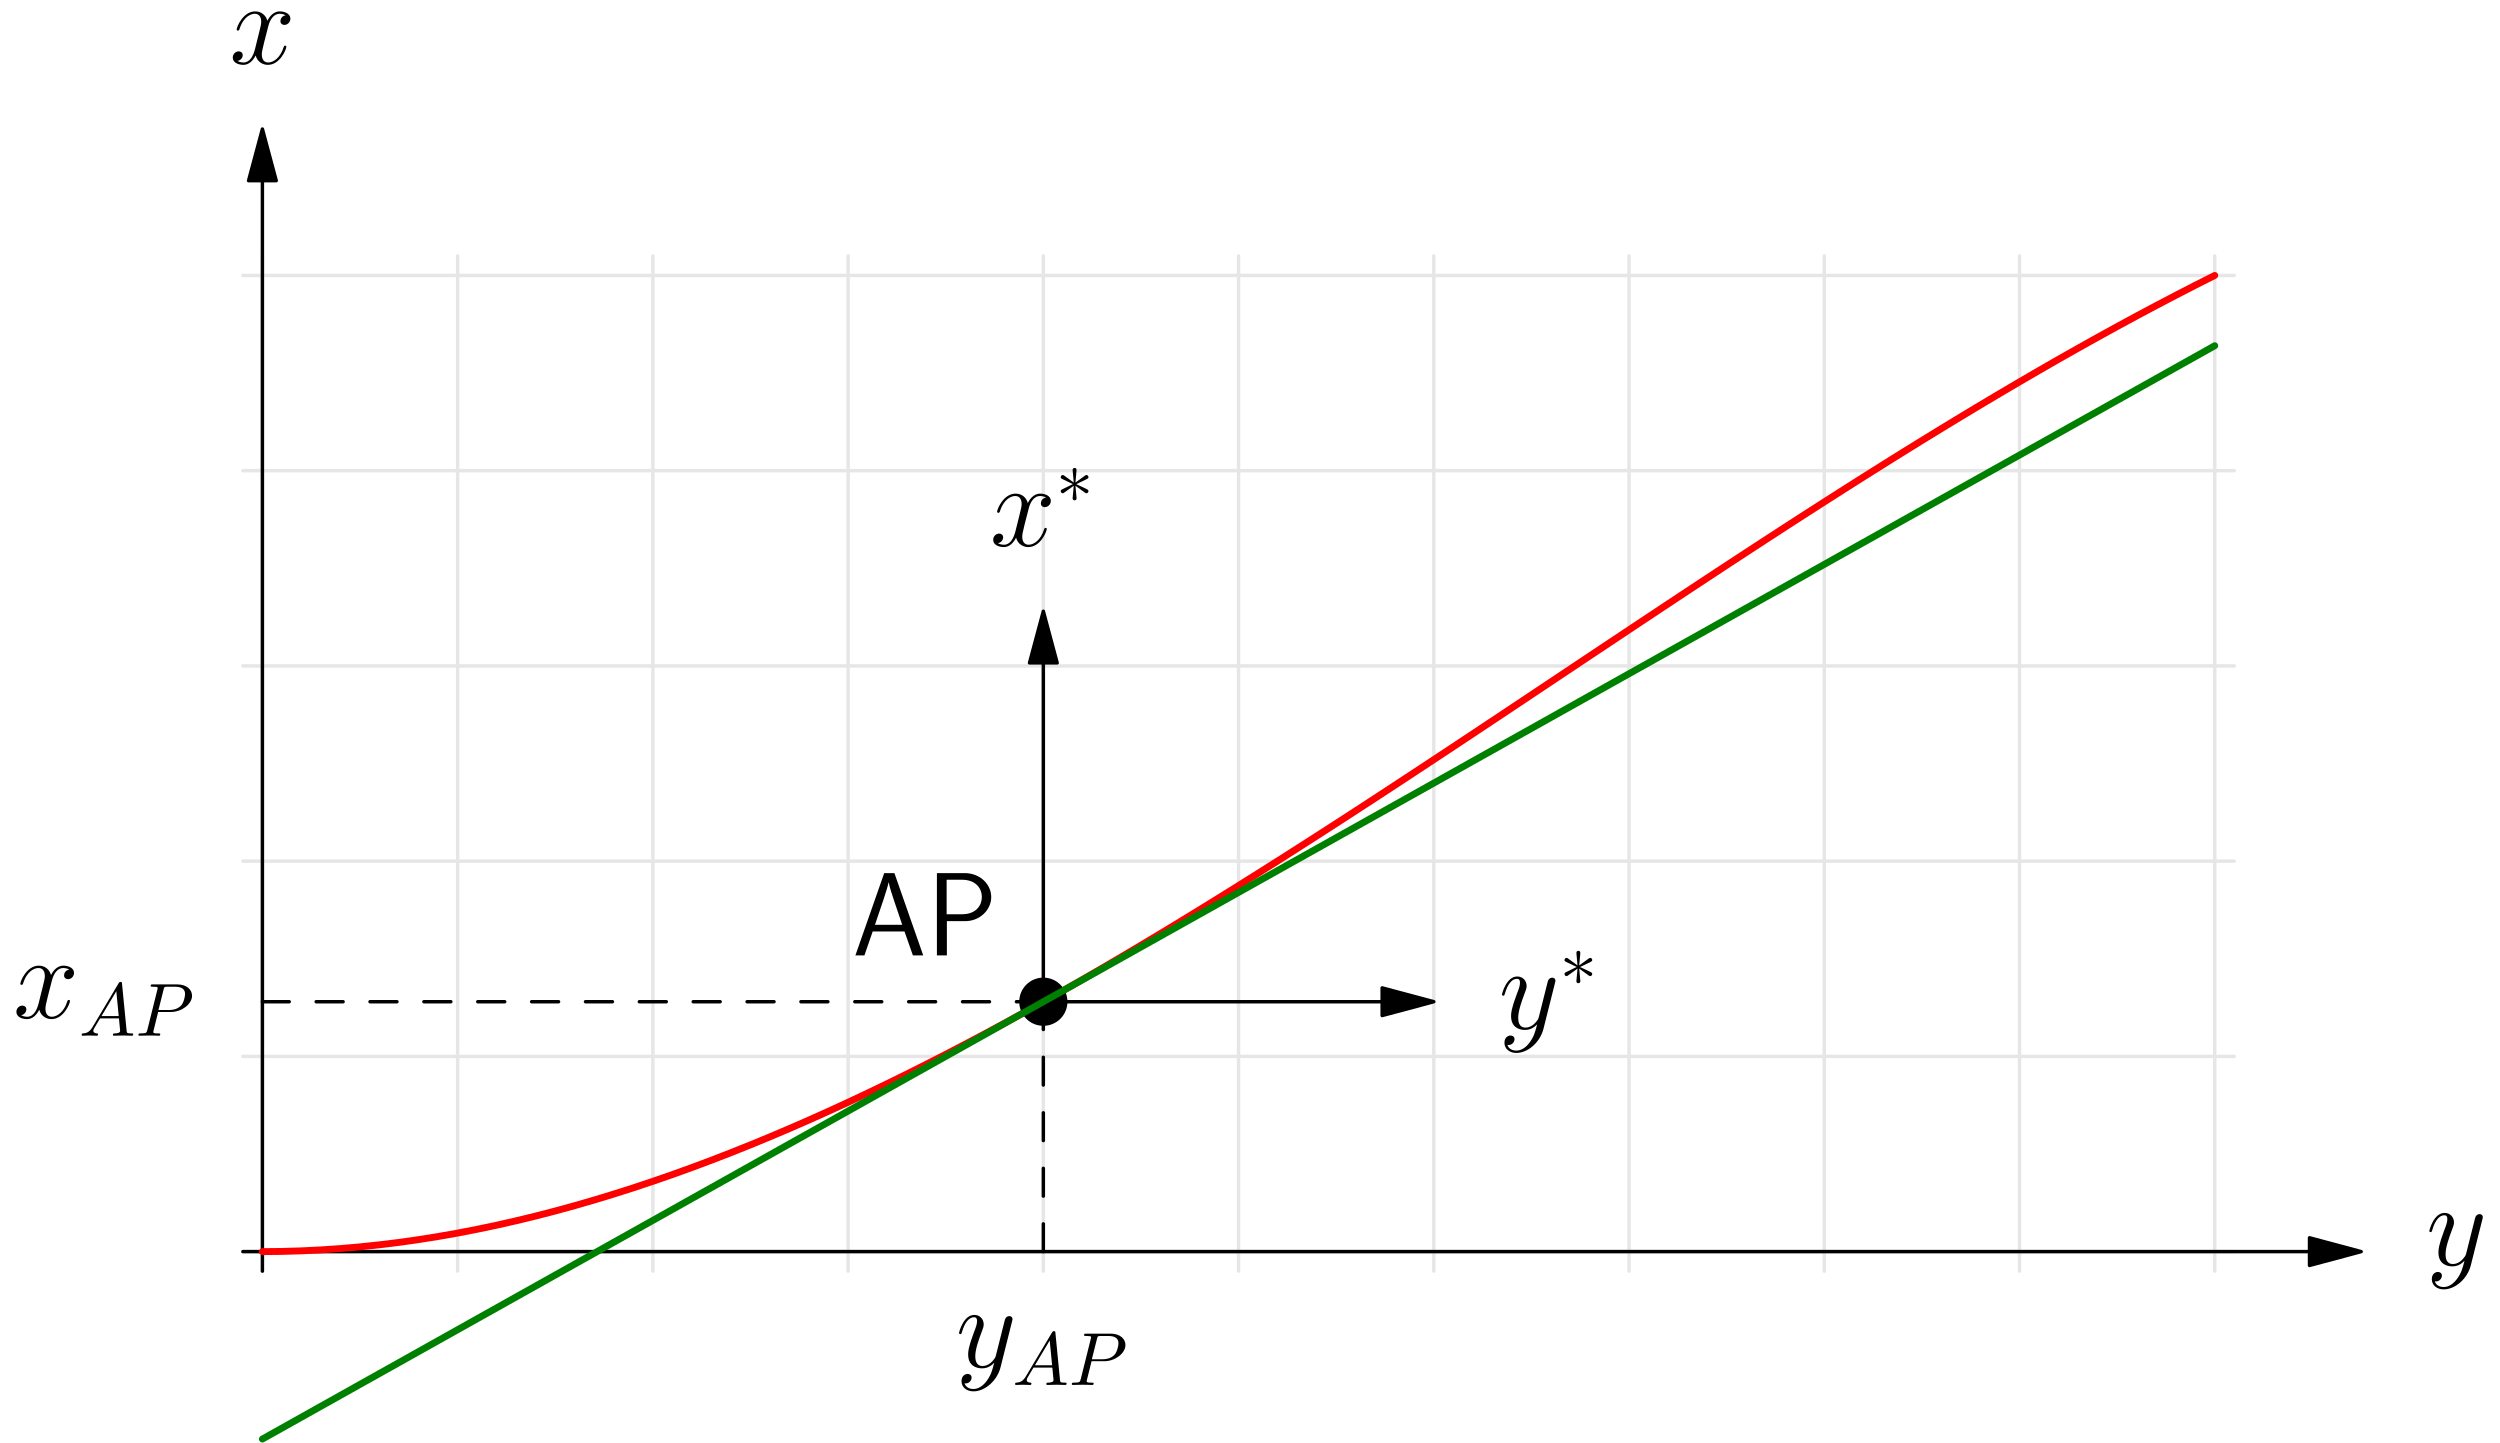
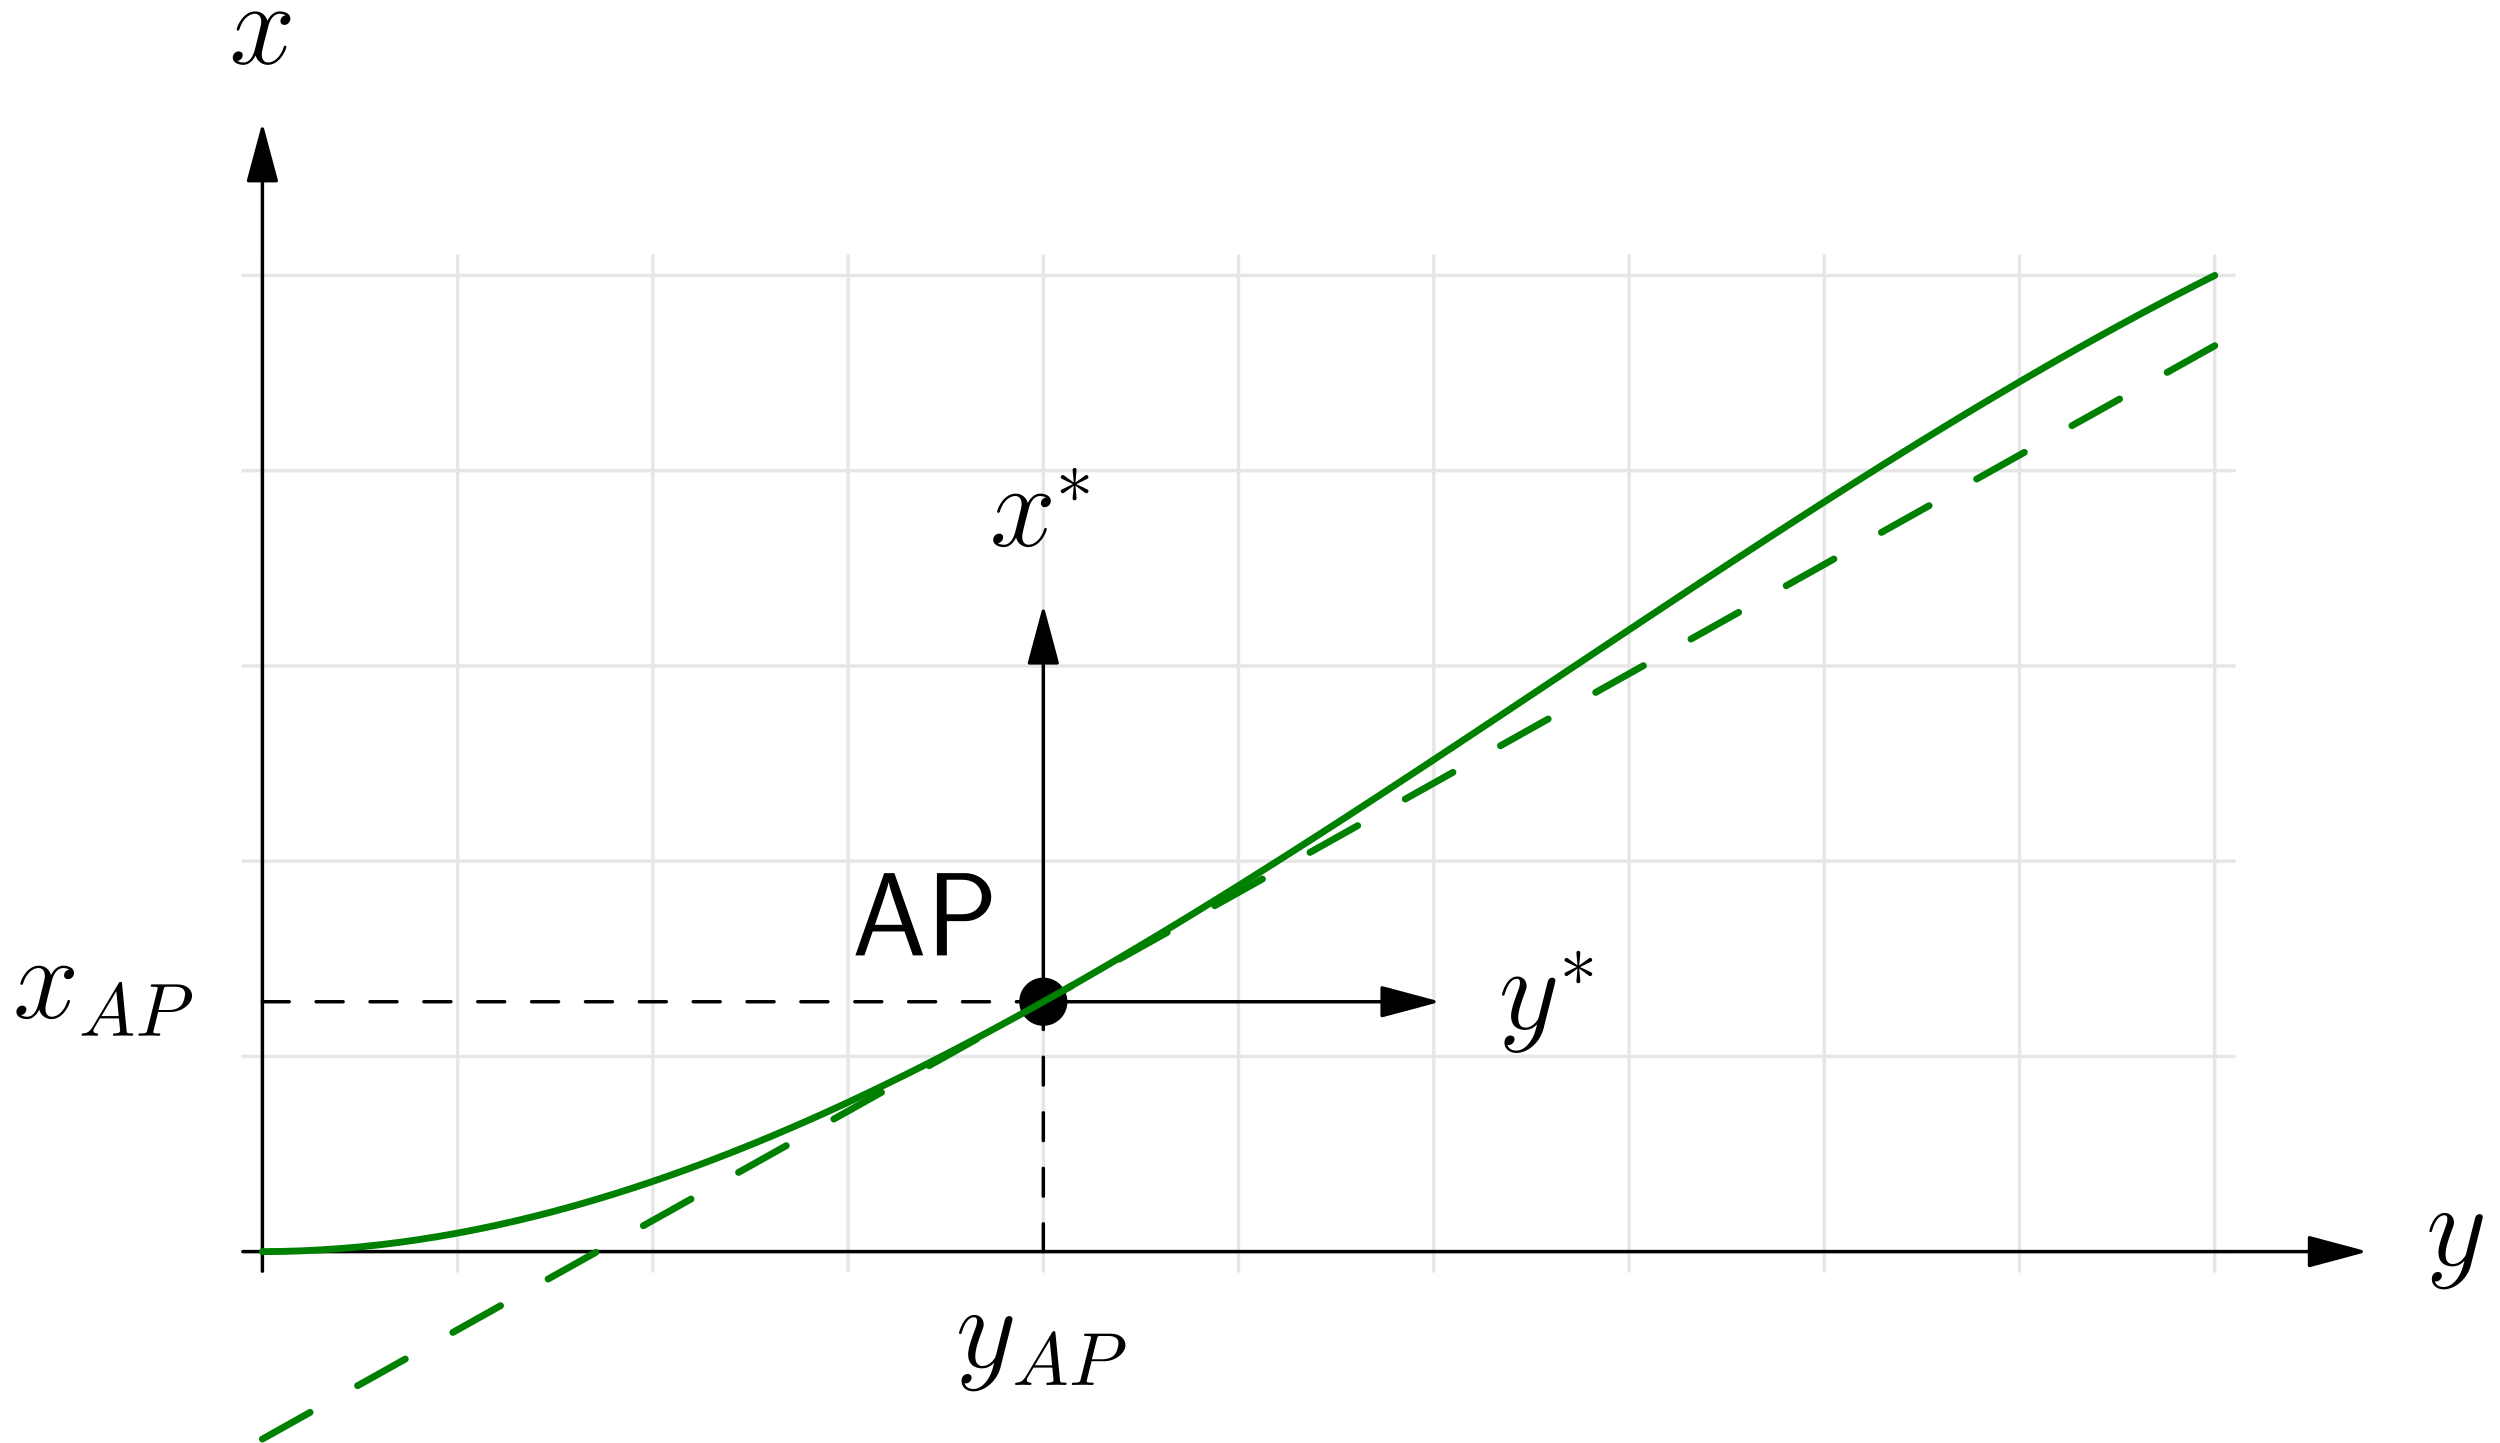
<svg xmlns="http://www.w3.org/2000/svg" xmlns:xlink="http://www.w3.org/1999/xlink" version="1.1" width="362.98pt" height="209.437pt" viewBox="94.508 235.583 362.98 209.437">
  <defs>
    <path id="g0-65" d="M6.111-11.948H4.631L.448 0H1.756L2.961-3.478H7.575L8.797 0H10.295L6.111-11.948ZM7.248-4.442H3.288C4.114-6.852 5.147-9.847 5.268-10.622H5.285C5.406-9.916 5.75-8.883 6.043-8.005L7.248-4.442Z" />
    <path id="g0-80" d="M5.664-4.975C7.73-4.975 9.417-6.576 9.417-8.47C9.417-10.329 7.799-11.948 5.561-11.948H1.532V0H2.978V-4.975H5.664ZM5.182-10.983C7.179-10.983 8.057-9.727 8.057-8.47C8.057-7.299 7.248-5.974 5.182-5.974H2.944V-10.983H5.182Z" />
    <path id="g1-3" d="M3-4.658C3.011-4.811 3.011-5.073 2.727-5.073C2.553-5.073 2.411-4.931 2.444-4.789V-4.647L2.596-2.956L1.2-3.971C1.102-4.025 1.08-4.047 1.004-4.047C.851-4.047 .709-3.895 .709-3.742C.709-3.567 .818-3.524 .927-3.469L2.476-2.727L.971-1.996C.796-1.909 .709-1.865 .709-1.702S.851-1.396 1.004-1.396C1.08-1.396 1.102-1.396 1.375-1.604L2.596-2.487L2.433-.655C2.433-.425 2.629-.371 2.716-.371C2.847-.371 3.011-.447 3.011-.655L2.847-2.487L4.244-1.473C4.342-1.418 4.364-1.396 4.44-1.396C4.593-1.396 4.735-1.549 4.735-1.702C4.735-1.865 4.636-1.92 4.505-1.985C3.851-2.313 3.829-2.313 2.967-2.716L4.473-3.447C4.647-3.535 4.735-3.578 4.735-3.742S4.593-4.047 4.44-4.047C4.364-4.047 4.342-4.047 4.069-3.84L2.847-2.956L3-4.658Z" />
    <path id="g2-65" d="M1.953-1.255C1.516-.524 1.091-.371 .611-.338C.48-.327 .382-.327 .382-.12C.382-.055 .436 0 .524 0C.818 0 1.156-.033 1.462-.033C1.822-.033 2.204 0 2.553 0C2.618 0 2.76 0 2.76-.207C2.76-.327 2.662-.338 2.585-.338C2.335-.36 2.073-.447 2.073-.72C2.073-.851 2.138-.971 2.225-1.124L3.055-2.52H5.793C5.815-2.291 5.967-.807 5.967-.698C5.967-.371 5.4-.338 5.182-.338C5.029-.338 4.92-.338 4.92-.12C4.92 0 5.051 0 5.073 0C5.52 0 5.989-.033 6.436-.033C6.709-.033 7.396 0 7.669 0C7.735 0 7.865 0 7.865-.218C7.865-.338 7.756-.338 7.615-.338C6.938-.338 6.938-.415 6.905-.731L6.24-7.549C6.218-7.767 6.218-7.811 6.033-7.811C5.858-7.811 5.815-7.735 5.749-7.625L1.953-1.255ZM3.262-2.858L5.411-6.458L5.76-2.858H3.262Z" />
    <path id="g2-80" d="M3.305-3.447H5.16C6.709-3.447 8.225-4.582 8.225-5.804C8.225-6.644 7.505-7.451 6.076-7.451H2.542C2.335-7.451 2.215-7.451 2.215-7.244C2.215-7.113 2.313-7.113 2.531-7.113C2.673-7.113 2.869-7.102 3-7.091C3.175-7.069 3.24-7.036 3.24-6.916C3.24-6.873 3.229-6.84 3.196-6.709L1.735-.851C1.625-.425 1.604-.338 .742-.338C.556-.338 .436-.338 .436-.131C.436 0 .567 0 .6 0C.905 0 1.68-.033 1.985-.033C2.215-.033 2.455-.022 2.684-.022C2.924-.022 3.164 0 3.393 0C3.469 0 3.611 0 3.611-.218C3.611-.338 3.513-.338 3.305-.338C2.902-.338 2.596-.338 2.596-.535C2.596-.6 2.618-.655 2.629-.72L3.305-3.447ZM4.091-6.698C4.189-7.08 4.211-7.113 4.68-7.113H5.727C6.633-7.113 7.211-6.818 7.211-6.065C7.211-5.64 6.993-4.702 6.567-4.309C6.022-3.818 5.367-3.731 4.887-3.731H3.349L4.091-6.698Z" />
    <path id="g3-120" d="M8.16-7.024C7.609-6.921 7.403-6.507 7.403-6.18C7.403-5.767 7.73-5.629 7.971-5.629C8.487-5.629 8.849-6.077 8.849-6.542C8.849-7.265 8.022-7.592 7.299-7.592C6.249-7.592 5.664-6.559 5.509-6.232C5.113-7.523 4.046-7.592 3.736-7.592C1.98-7.592 1.05-5.337 1.05-4.958C1.05-4.889 1.119-4.803 1.24-4.803C1.377-4.803 1.412-4.906 1.446-4.975C2.031-6.886 3.185-7.248 3.684-7.248C4.459-7.248 4.614-6.525 4.614-6.111C4.614-5.733 4.51-5.337 4.304-4.51L3.719-2.152C3.46-1.119 2.961-.172 2.049-.172C1.963-.172 1.532-.172 1.171-.396C1.79-.516 1.928-1.033 1.928-1.24C1.928-1.584 1.67-1.79 1.343-1.79C.93-1.79 .482-1.429 .482-.878C.482-.155 1.291 .172 2.031 .172C2.858 .172 3.443-.482 3.805-1.188C4.08-.172 4.941 .172 5.578 .172C7.334 .172 8.263-2.083 8.263-2.462C8.263-2.548 8.195-2.617 8.091-2.617C7.936-2.617 7.919-2.531 7.867-2.393C7.403-.878 6.404-.172 5.629-.172C5.027-.172 4.7-.62 4.7-1.326C4.7-1.704 4.769-1.98 5.044-3.116L5.647-5.457C5.905-6.49 6.49-7.248 7.282-7.248C7.317-7.248 7.799-7.248 8.16-7.024Z" />
    <path id="g3-121" d="M4.528 1.928C4.063 2.582 3.391 3.168 2.548 3.168C2.341 3.168 1.515 3.133 1.257 2.341C1.308 2.359 1.394 2.359 1.429 2.359C1.945 2.359 2.29 1.911 2.29 1.515S1.963 .981 1.704 .981C1.429 .981 .826 1.188 .826 2.031C.826 2.909 1.567 3.512 2.548 3.512C4.269 3.512 6.008 1.928 6.49 .017L8.177-6.697C8.195-6.783 8.229-6.886 8.229-6.989C8.229-7.248 8.022-7.42 7.764-7.42C7.609-7.42 7.248-7.351 7.11-6.835L5.836-1.773C5.75-1.463 5.75-1.429 5.612-1.24C5.268-.757 4.7-.172 3.873-.172C2.909-.172 2.823-1.119 2.823-1.584C2.823-2.565 3.288-3.891 3.753-5.13C3.942-5.629 4.046-5.87 4.046-6.215C4.046-6.938 3.529-7.592 2.686-7.592C1.102-7.592 .465-5.096 .465-4.958C.465-4.889 .534-4.803 .654-4.803C.809-4.803 .826-4.872 .895-5.113C1.308-6.559 1.963-7.248 2.634-7.248C2.789-7.248 3.082-7.248 3.082-6.68C3.082-6.232 2.892-5.733 2.634-5.079C1.79-2.823 1.79-2.255 1.79-1.842C1.79-.207 2.961 .172 3.822 .172C4.321 .172 4.941 .017 5.543-.62L5.561-.603C5.302 .413 5.13 1.085 4.528 1.928Z" />
  </defs>
  <g id="page1">
    <g transform="translate(94.5079 235.583)scale(.996264)">
      <path d="M35.396 182.406H325.614" fill="none" stroke="#e6e6e6" stroke-linecap="round" stroke-linejoin="round" stroke-miterlimit="10.037" stroke-width="0.502" />
    </g>
    <g transform="translate(94.5079 235.583)scale(.996264)">
      <path d="M35.396 153.954H325.614" fill="none" stroke="#e6e6e6" stroke-linecap="round" stroke-linejoin="round" stroke-miterlimit="10.037" stroke-width="0.502" />
    </g>
    <g transform="translate(94.5079 235.583)scale(.996264)">
      <path d="M35.396 125.501H325.614" fill="none" stroke="#e6e6e6" stroke-linecap="round" stroke-linejoin="round" stroke-miterlimit="10.037" stroke-width="0.502" />
    </g>
    <g transform="translate(94.5079 235.583)scale(.996264)">
      <path d="M35.396 97.048H325.614" fill="none" stroke="#e6e6e6" stroke-linecap="round" stroke-linejoin="round" stroke-miterlimit="10.037" stroke-width="0.502" />
    </g>
    <g transform="translate(94.5079 235.583)scale(.996264)">
      <path d="M35.396 68.595H325.614" fill="none" stroke="#e6e6e6" stroke-linecap="round" stroke-linejoin="round" stroke-miterlimit="10.037" stroke-width="0.502" />
    </g>
    <g transform="translate(94.5079 235.583)scale(.996264)">
      <path d="M35.396 40.143H325.614" fill="none" stroke="#e6e6e6" stroke-linecap="round" stroke-linejoin="round" stroke-miterlimit="10.037" stroke-width="0.502" />
    </g>
    <g transform="translate(94.5079 235.583)scale(.996264)">
      <path d="M38.241 185.252V37.297" fill="none" stroke="#e6e6e6" stroke-linecap="round" stroke-linejoin="round" stroke-miterlimit="10.037" stroke-width="0.502" />
    </g>
    <g transform="translate(94.5079 235.583)scale(.996264)">
      <path d="M66.694 185.252V37.297" fill="none" stroke="#e6e6e6" stroke-linecap="round" stroke-linejoin="round" stroke-miterlimit="10.037" stroke-width="0.502" />
    </g>
    <g transform="translate(94.5079 235.583)scale(.996264)">
      <path d="M95.147 185.252V37.297" fill="none" stroke="#e6e6e6" stroke-linecap="round" stroke-linejoin="round" stroke-miterlimit="10.037" stroke-width="0.502" />
    </g>
    <g transform="translate(94.5079 235.583)scale(.996264)">
      <path d="M123.6 185.252V37.297" fill="none" stroke="#e6e6e6" stroke-linecap="round" stroke-linejoin="round" stroke-miterlimit="10.037" stroke-width="0.502" />
    </g>
    <g transform="translate(94.5079 235.583)scale(.996264)">
      <path d="M152.052 185.252V37.297" fill="none" stroke="#e6e6e6" stroke-linecap="round" stroke-linejoin="round" stroke-miterlimit="10.037" stroke-width="0.502" />
    </g>
    <g transform="translate(94.5079 235.583)scale(.996264)">
      <path d="M180.505 185.252V37.297" fill="none" stroke="#e6e6e6" stroke-linecap="round" stroke-linejoin="round" stroke-miterlimit="10.037" stroke-width="0.502" />
    </g>
    <g transform="translate(94.5079 235.583)scale(.996264)">
      <path d="M208.958 185.252V37.297" fill="none" stroke="#e6e6e6" stroke-linecap="round" stroke-linejoin="round" stroke-miterlimit="10.037" stroke-width="0.502" />
    </g>
    <g transform="translate(94.5079 235.583)scale(.996264)">
      <path d="M237.411 185.252V37.297" fill="none" stroke="#e6e6e6" stroke-linecap="round" stroke-linejoin="round" stroke-miterlimit="10.037" stroke-width="0.502" />
    </g>
    <g transform="translate(94.5079 235.583)scale(.996264)">
      <path d="M265.863 185.252V37.297" fill="none" stroke="#e6e6e6" stroke-linecap="round" stroke-linejoin="round" stroke-miterlimit="10.037" stroke-width="0.502" />
    </g>
    <g transform="translate(94.5079 235.583)scale(.996264)">
      <path d="M294.316 185.252V37.297" fill="none" stroke="#e6e6e6" stroke-linecap="round" stroke-linejoin="round" stroke-miterlimit="10.037" stroke-width="0.502" />
    </g>
    <g transform="translate(94.5079 235.583)scale(.996264)">
      <path d="M322.769 185.252V37.297" fill="none" stroke="#e6e6e6" stroke-linecap="round" stroke-linejoin="round" stroke-miterlimit="10.037" stroke-width="0.502" />
    </g>
    <g transform="translate(94.5079 235.583)scale(.996264)">
      <path d="M336.58 182.406H35.396" fill="none" stroke="#000000" stroke-linecap="round" stroke-linejoin="round" stroke-miterlimit="10.037" stroke-width="0.502" />
    </g>
    <g transform="translate(94.5079 235.583)scale(.996264)">
      <path d="M344.108 182.406L336.58 180.389V184.424L344.108 182.406Z" fill="#000000" />
    </g>
    <g transform="translate(94.5079 235.583)scale(.996264)">
      <path d="M344.108 182.406L336.58 180.389V184.424L344.108 182.406Z" fill="none" stroke="#000000" stroke-linecap="round" stroke-linejoin="round" stroke-miterlimit="10.037" stroke-width="0.502" />
    </g>
    <use x="446.761" y="419.28" xlink:href="#g3-121" />
    <g transform="translate(94.5079 235.583)scale(.996264)">
      <path d="M38.241 26.331V185.252" fill="none" stroke="#000000" stroke-linecap="round" stroke-linejoin="round" stroke-miterlimit="10.037" stroke-width="0.502" />
    </g>
    <g transform="translate(94.5079 235.583)scale(.996264)">
      <path d="M38.241 18.803L36.224 26.331H40.258L38.241 18.803Z" fill="#000000" />
    </g>
    <g transform="translate(94.5079 235.583)scale(.996264)">
      <path d="M38.241 18.803L36.224 26.331H40.258L38.241 18.803Z" fill="none" stroke="#000000" stroke-linecap="round" stroke-linejoin="round" stroke-miterlimit="10.037" stroke-width="0.502" />
    </g>
    <use x="127.821" y="244.829" xlink:href="#g3-120" />
    <g transform="translate(94.5079 235.583)scale(.996264)">
-       <path d="M38.241 182.406L41.087 182.378L43.932 182.294L46.777 182.154L49.622 181.96L52.468 181.713L55.313 181.413L58.158 181.061L61.004 180.658L63.849 180.205L66.694 179.703L69.539 179.153L72.385 178.555L75.23 177.91L78.075 177.22L80.92 176.485L83.766 175.705L86.611 174.882L89.456 174.017L92.302 173.111L95.147 172.163L97.992 171.176L100.837 170.15L103.683 169.086L106.528 167.984L109.373 166.846L112.218 165.673L115.064 164.464L117.909 163.222L120.754 161.947L123.6 160.64L126.445 159.301L129.29 157.932L132.135 156.534L134.981 155.106L137.826 153.651L140.671 152.169L143.517 150.661L146.362 149.127L149.207 147.569L152.052 145.987L154.898 144.382L157.743 142.756L160.588 141.108L163.433 139.44L166.279 137.753L169.124 136.048L171.969 134.324L174.815 132.584L177.66 130.828L180.505 129.057L183.35 127.272L186.196 125.474L189.041 123.662L191.886 121.84L194.731 120.006L197.577 118.162L200.422 116.31L203.267 114.449L206.113 112.58L208.958 110.705L211.803 108.825L214.648 106.939L217.494 105.05L220.339 103.157L223.184 101.263L226.029 99.366L228.875 97.47L231.72 95.573L234.565 93.678L237.411 91.784L240.256 89.894L243.101 88.007L245.946 86.125L248.792 84.248L251.637 82.377L254.482 80.514L257.328 78.658L260.173 76.811L263.018 74.974L265.863 73.148L268.709 71.333L271.554 69.53L274.399 67.74L277.244 65.964L280.09 64.203L282.935 62.458L285.78 60.729L288.626 59.017L291.471 57.324L294.316 55.649L297.161 53.995L300.007 52.361L302.852 50.749L305.697 49.16L308.542 47.594L311.388 46.052L314.233 44.535L317.078 43.044L319.924 41.579L322.769 40.143" fill="none" stroke="#ff0000" stroke-linecap="round" stroke-linejoin="round" stroke-miterlimit="10.037" stroke-width="1.004" />
+       <path d="M38.241 182.406L41.087 182.378L43.932 182.294L46.777 182.154L49.622 181.96L52.468 181.713L55.313 181.413L58.158 181.061L61.004 180.658L63.849 180.205L66.694 179.703L69.539 179.153L72.385 178.555L75.23 177.91L78.075 177.22L80.92 176.485L83.766 175.705L86.611 174.882L89.456 174.017L92.302 173.111L95.147 172.163L97.992 171.176L100.837 170.15L103.683 169.086L106.528 167.984L109.373 166.846L112.218 165.673L115.064 164.464L117.909 163.222L120.754 161.947L123.6 160.64L126.445 159.301L129.29 157.932L132.135 156.534L134.981 155.106L137.826 153.651L140.671 152.169L143.517 150.661L146.362 149.127L149.207 147.569L152.052 145.987L154.898 144.382L157.743 142.756L160.588 141.108L163.433 139.44L166.279 137.753L169.124 136.048L171.969 134.324L174.815 132.584L177.66 130.828L180.505 129.057L183.35 127.272L186.196 125.474L189.041 123.662L191.886 121.84L194.731 120.006L197.577 118.162L200.422 116.31L203.267 114.449L206.113 112.58L208.958 110.705L211.803 108.825L214.648 106.939L217.494 105.05L220.339 103.157L223.184 101.263L226.029 99.366L228.875 97.47L231.72 95.573L234.565 93.678L237.411 91.784L240.256 89.894L243.101 88.007L245.946 86.125L248.792 84.248L251.637 82.377L254.482 80.514L257.328 78.658L260.173 76.811L263.018 74.974L265.863 73.148L268.709 71.333L271.554 69.53L274.399 67.74L277.244 65.964L280.09 64.203L282.935 62.458L285.78 60.729L288.626 59.017L291.471 57.324L294.316 55.649L297.161 53.995L300.007 52.361L302.852 50.749L305.697 49.16L308.542 47.594L311.388 46.052L314.233 44.535L317.078 43.044L319.924 41.579L322.769 40.143" fill="none" stroke="#008000" stroke-linecap="round" stroke-linejoin="round" stroke-miterlimit="10.037" stroke-width="1.004" />
    </g>
    <g transform="translate(94.5079 235.583)scale(.996264)">
      <circle cx="152.052" cy="145.987" fill="#000000" r="3.513" />
    </g>
    <use x="218.257" y="374.299" xlink:href="#g0-65" />
    <use x="229.008" y="374.299" xlink:href="#g0-80" />
    <g transform="translate(94.5079 235.583)scale(.996264)">
      <path d="M201.43 145.987H152.052" fill="none" stroke="#000000" stroke-linecap="round" stroke-linejoin="round" stroke-miterlimit="10.037" stroke-width="0.502" />
    </g>
    <g transform="translate(94.5079 235.583)scale(.996264)">
      <path d="M208.958 145.987L201.43 143.97V148.004L208.958 145.987Z" fill="#000000" />
    </g>
    <g transform="translate(94.5079 235.583)scale(.996264)">
      <path d="M208.958 145.987L201.43 143.97V148.004L208.958 145.987Z" fill="none" stroke="#000000" stroke-linecap="round" stroke-linejoin="round" stroke-miterlimit="10.037" stroke-width="0.502" />
    </g>
    <use x="312.115" y="384.952" xlink:href="#g3-121" />
    <use x="320.952" y="378.705" xlink:href="#g1-3" />
    <g transform="translate(94.5079 235.583)scale(.996264)">
      <path d="M152.052 96.609V145.987" fill="none" stroke="#000000" stroke-linecap="round" stroke-linejoin="round" stroke-miterlimit="10.037" stroke-width="0.502" />
    </g>
    <g transform="translate(94.5079 235.583)scale(.996264)">
      <path d="M152.052 89.081L150.035 96.609H154.069L152.052 89.081Z" fill="#000000" />
    </g>
    <g transform="translate(94.5079 235.583)scale(.996264)">
      <path d="M152.052 89.081L150.035 96.609H154.069L152.052 89.081Z" fill="none" stroke="#000000" stroke-linecap="round" stroke-linejoin="round" stroke-miterlimit="10.037" stroke-width="0.502" />
    </g>
    <use x="238.23" y="314.845" xlink:href="#g3-120" />
    <use x="247.809" y="308.598" xlink:href="#g1-3" />
    <g transform="translate(94.5079 235.583)scale(.996264)">
      <path d="M152.052 145.987V182.406" fill="none" stroke="#000000" stroke-dasharray="4.047,4.047" stroke-linecap="round" stroke-linejoin="round" stroke-miterlimit="10.037" stroke-width="0.502" />
    </g>
    <use x="233.287" y="434.087" xlink:href="#g3-121" />
    <use x="241.506" y="436.669" xlink:href="#g2-65" />
    <use x="249.688" y="436.669" xlink:href="#g2-80" />
    <g transform="translate(94.5079 235.583)scale(.996264)">
      <path d="M152.052 145.987H38.241" fill="none" stroke="#000000" stroke-dasharray="3.925,3.925" stroke-linecap="round" stroke-linejoin="round" stroke-miterlimit="10.037" stroke-width="0.502" />
    </g>
    <use x="96.406" y="383.379" xlink:href="#g3-120" />
    <use x="105.985" y="385.962" xlink:href="#g2-65" />
    <use x="114.167" y="385.962" xlink:href="#g2-80" />
    <g transform="translate(94.5079 235.583)scale(.996264)">
-       <path d="M38.241 209.721L41.087 208.128L43.932 206.534L46.777 204.941L49.622 203.348L52.468 201.754L55.313 200.161L58.158 198.568L61.004 196.974L63.849 195.381L66.694 193.787L69.539 192.194L72.385 190.601L75.23 189.007L78.075 187.414L80.92 185.821L83.766 184.227L86.611 182.634L89.456 181.041L92.302 179.447L95.147 177.854L97.992 176.261L100.837 174.667L103.683 173.074L106.528 171.48L109.373 169.887L112.218 168.294L115.064 166.7L117.909 165.107L120.754 163.514L123.6 161.92L126.445 160.327L129.29 158.734L132.135 157.14L134.981 155.547L137.826 153.954L140.671 152.36L143.517 150.767L146.362 149.174L149.207 147.58L152.052 145.987L154.898 144.393L157.743 142.8L160.588 141.207L163.433 139.613L166.279 138.02L169.124 136.427L171.969 134.833L174.815 133.24L177.66 131.647L180.505 130.053L183.35 128.46L186.196 126.867L189.041 125.273L191.886 123.68L194.731 122.087L197.577 120.493L200.422 118.9L203.267 117.306L206.113 115.713L208.958 114.12L211.803 112.526L214.648 110.933L217.494 109.34L220.339 107.746L223.184 106.153L226.029 104.56L228.875 102.966L231.72 101.373L234.565 99.779L237.411 98.186L240.256 96.593L243.101 94.999L245.946 93.406L248.792 91.813L251.637 90.219L254.482 88.626L257.328 87.033L260.173 85.439L263.018 83.846L265.863 82.253L268.709 80.659L271.554 79.066L274.399 77.473L277.244 75.879L280.09 74.286L282.935 72.692L285.78 71.099L288.626 69.506L291.471 67.912L294.316 66.319L297.161 64.726L300.007 63.132L302.852 61.539L305.697 59.946L308.542 58.352L311.388 56.759L314.233 55.166L317.078 53.572L319.924 51.979L322.769 50.386" fill="none" stroke="#008000" stroke-linecap="round" stroke-linejoin="round" stroke-miterlimit="10.037" stroke-width="1.004" />
+       <path d="M38.241 209.721L41.087 208.128L43.932 206.534L46.777 204.941L49.622 203.348L52.468 201.754L55.313 200.161L58.158 198.568L61.004 196.974L63.849 195.381L66.694 193.787L69.539 192.194L72.385 190.601L75.23 189.007L78.075 187.414L80.92 185.821L83.766 184.227L86.611 182.634L89.456 181.041L92.302 179.447L95.147 177.854L97.992 176.261L100.837 174.667L103.683 173.074L106.528 171.48L109.373 169.887L112.218 168.294L115.064 166.7L117.909 165.107L120.754 163.514L123.6 161.92L126.445 160.327L129.29 158.734L132.135 157.14L134.981 155.547L137.826 153.954L140.671 152.36L143.517 150.767L146.362 149.174L149.207 147.58L152.052 145.987L154.898 144.393L157.743 142.8L160.588 141.207L163.433 139.613L166.279 138.02L169.124 136.427L171.969 134.833L174.815 133.24L177.66 131.647L180.505 130.053L183.35 128.46L186.196 126.867L189.041 125.273L191.886 123.68L194.731 122.087L197.577 120.493L200.422 118.9L203.267 117.306L206.113 115.713L208.958 114.12L211.803 112.526L214.648 110.933L217.494 109.34L220.339 107.746L223.184 106.153L226.029 104.56L228.875 102.966L231.72 101.373L234.565 99.779L237.411 98.186L240.256 96.593L243.101 94.999L245.946 93.406L248.792 91.813L251.637 90.219L254.482 88.626L257.328 87.033L260.173 85.439L263.018 83.846L265.863 82.253L268.709 80.659L271.554 79.066L274.399 77.473L277.244 75.879L280.09 74.286L282.935 72.692L285.78 71.099L288.626 69.506L291.471 67.912L294.316 66.319L297.161 64.726L300.007 63.132L302.852 61.539L305.697 59.946L308.542 58.352L311.388 56.759L314.233 55.166L317.078 53.572L319.924 51.979L322.769 50.386" fill="none" stroke="#008000" stroke-dasharray="7.954,7.954" stroke-linecap="round" stroke-linejoin="round" stroke-miterlimit="10.037" stroke-width="1.004" />
    </g>
  </g>
</svg>
